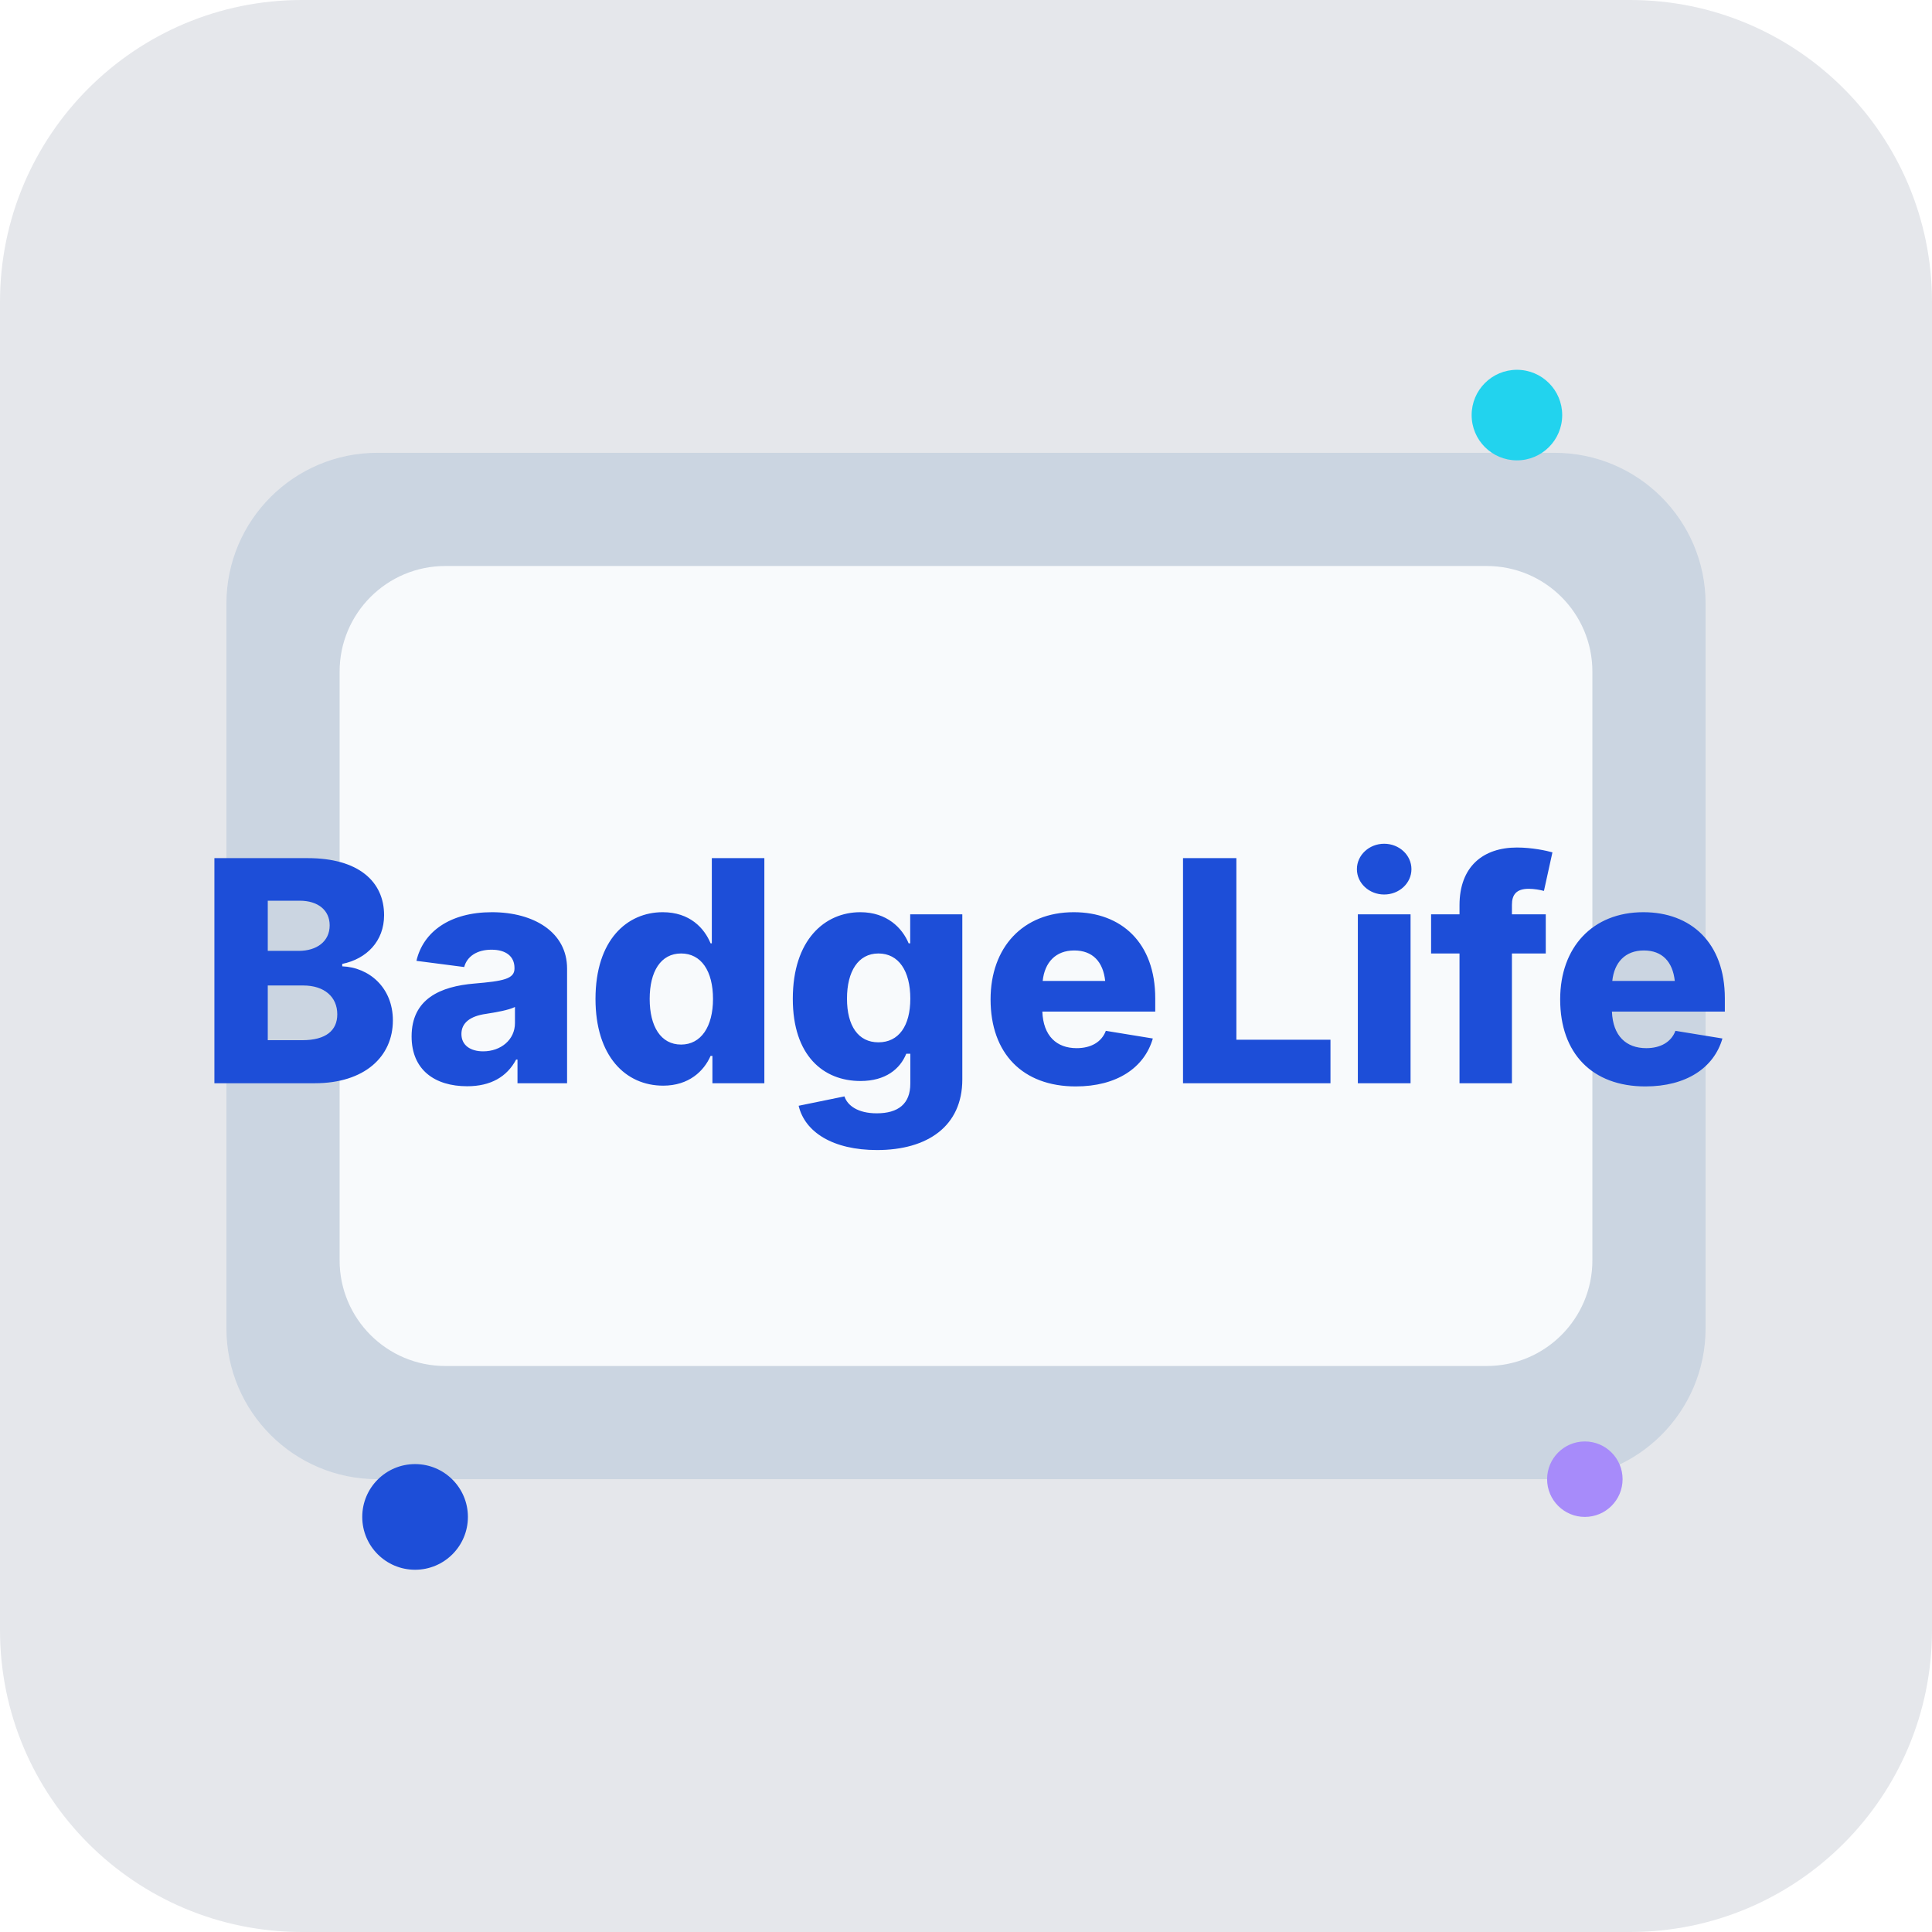
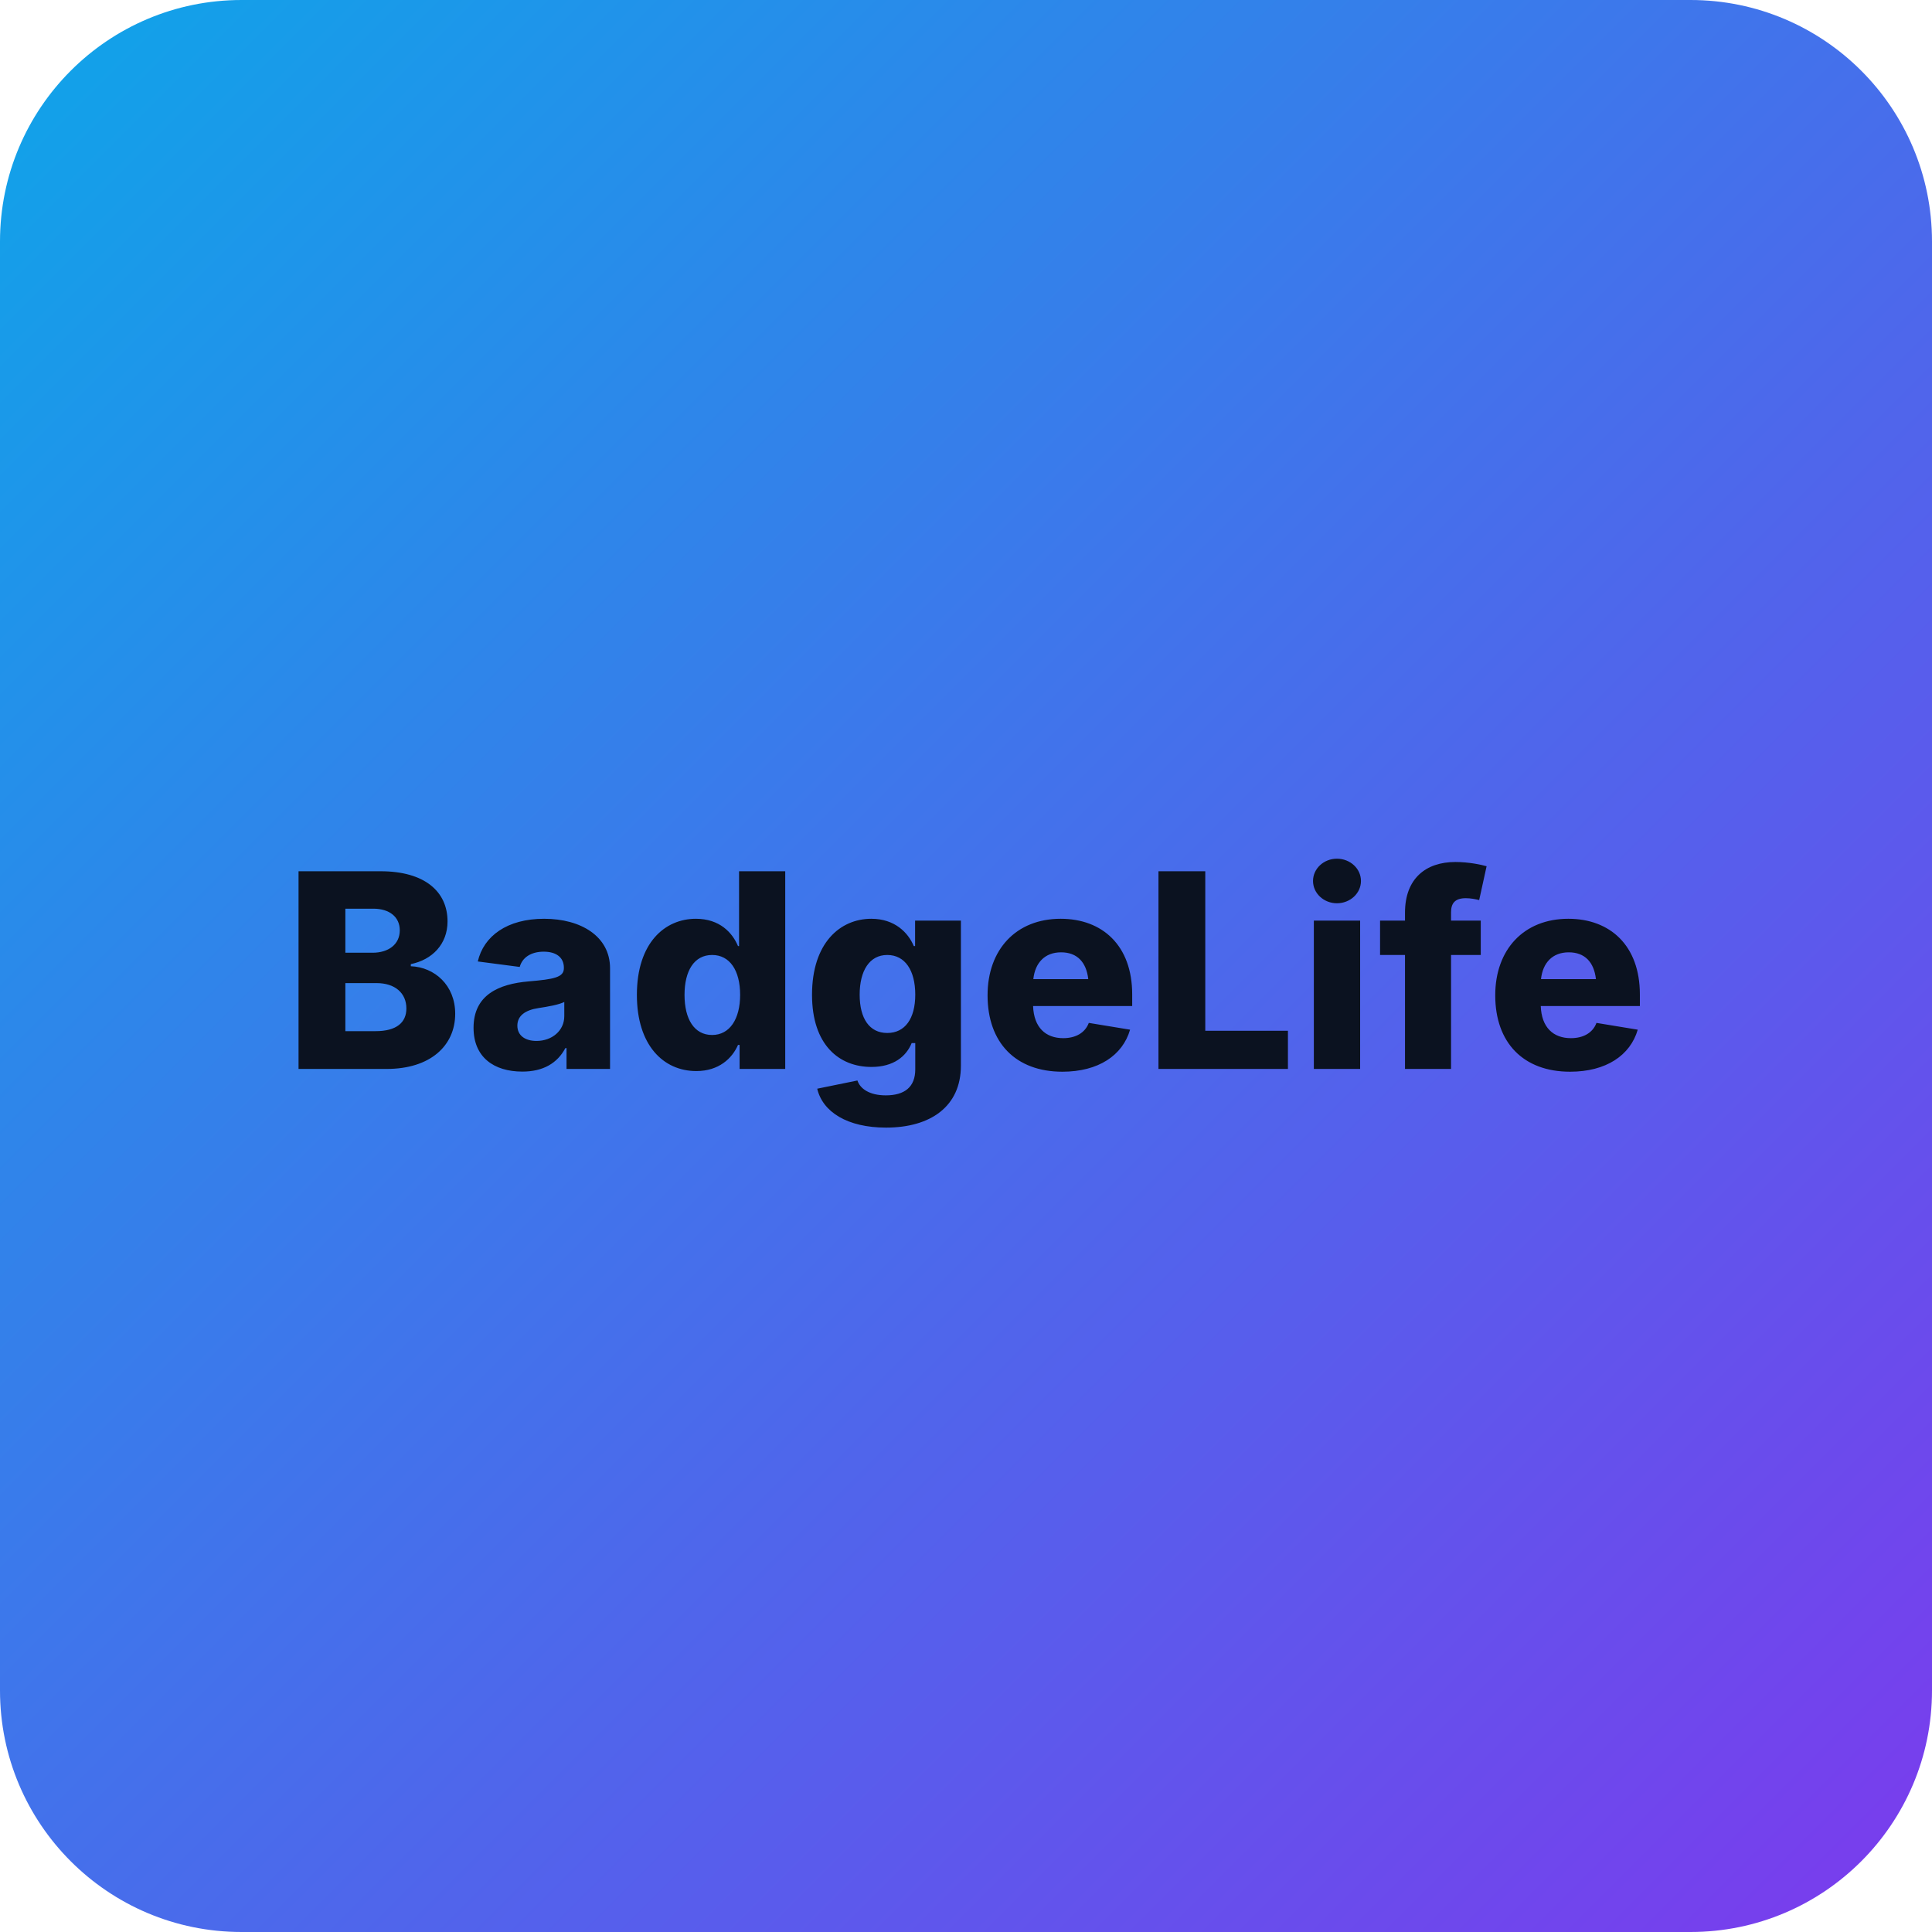
<svg xmlns="http://www.w3.org/2000/svg" width="512" height="512" viewBox="0 0 512 512">
-   <rect width="512" height="512" rx="80" fill="#e5e7eb" />
-   <rect x="60" y="120" width="392" height="272" rx="40" fill="#cbd5e1" />
-   <rect x="90" y="150" width="332" height="212" rx="28" fill="#f8fafc" />
-   <text x="50%" y="50%" fill="#1d4ed8" font-family="Inter, system-ui, -apple-system, sans-serif" font-size="82" font-weight="800" text-anchor="middle" dominant-baseline="middle">
+   <defs>
+     <linearGradient id="bg" x1="0%" y1="0%" x2="100%" y2="100%">
+       <stop offset="0%" stop-color="#0ea5e9" />
+       <stop offset="100%" stop-color="#7c3aed" />
+     </linearGradient>
+   </defs>
+   <rect width="512" height="512" rx="64" fill="url(#bg)" />
+   <text x="50%" y="50%" fill="#0b1220" font-family="Inter, system-ui, -apple-system, sans-serif" font-size="72" font-weight="800" text-anchor="middle" dominant-baseline="middle" letter-spacing="0.5px">
    BadgeLife
  </text>
-   <circle cx="110" cy="402" r="14" fill="#1d4ed8" />
-   <circle cx="402" cy="110" r="12" fill="#22d3ee" />
-   <circle cx="420" cy="392" r="10" fill="#a78bfa" />
</svg>
